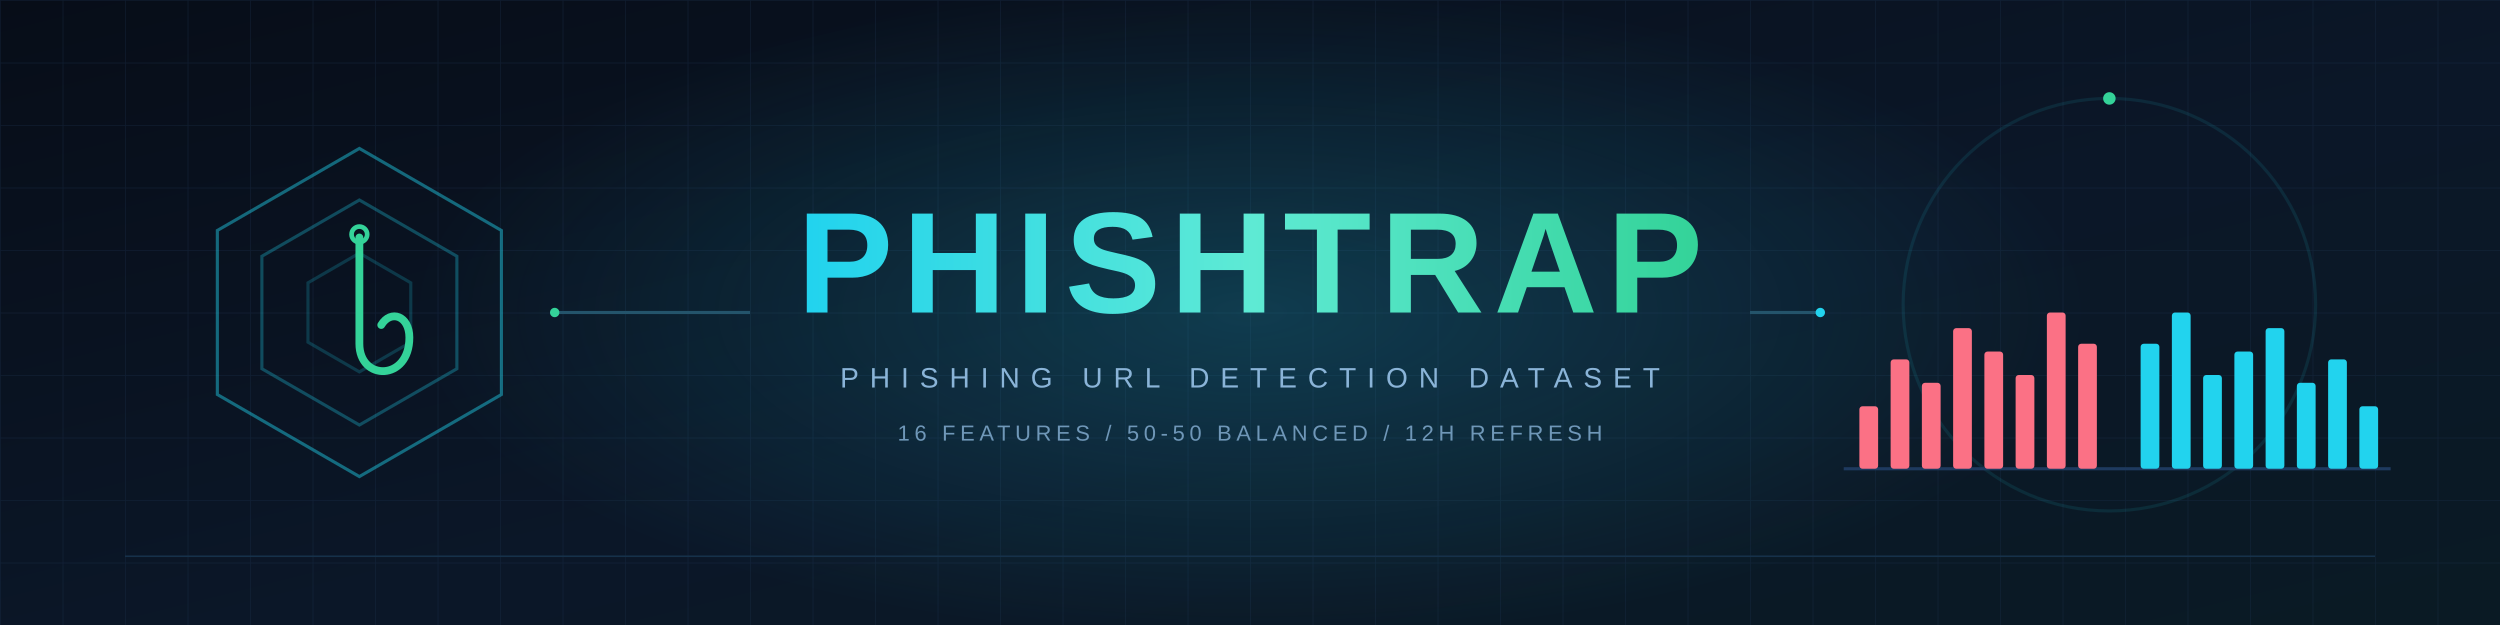
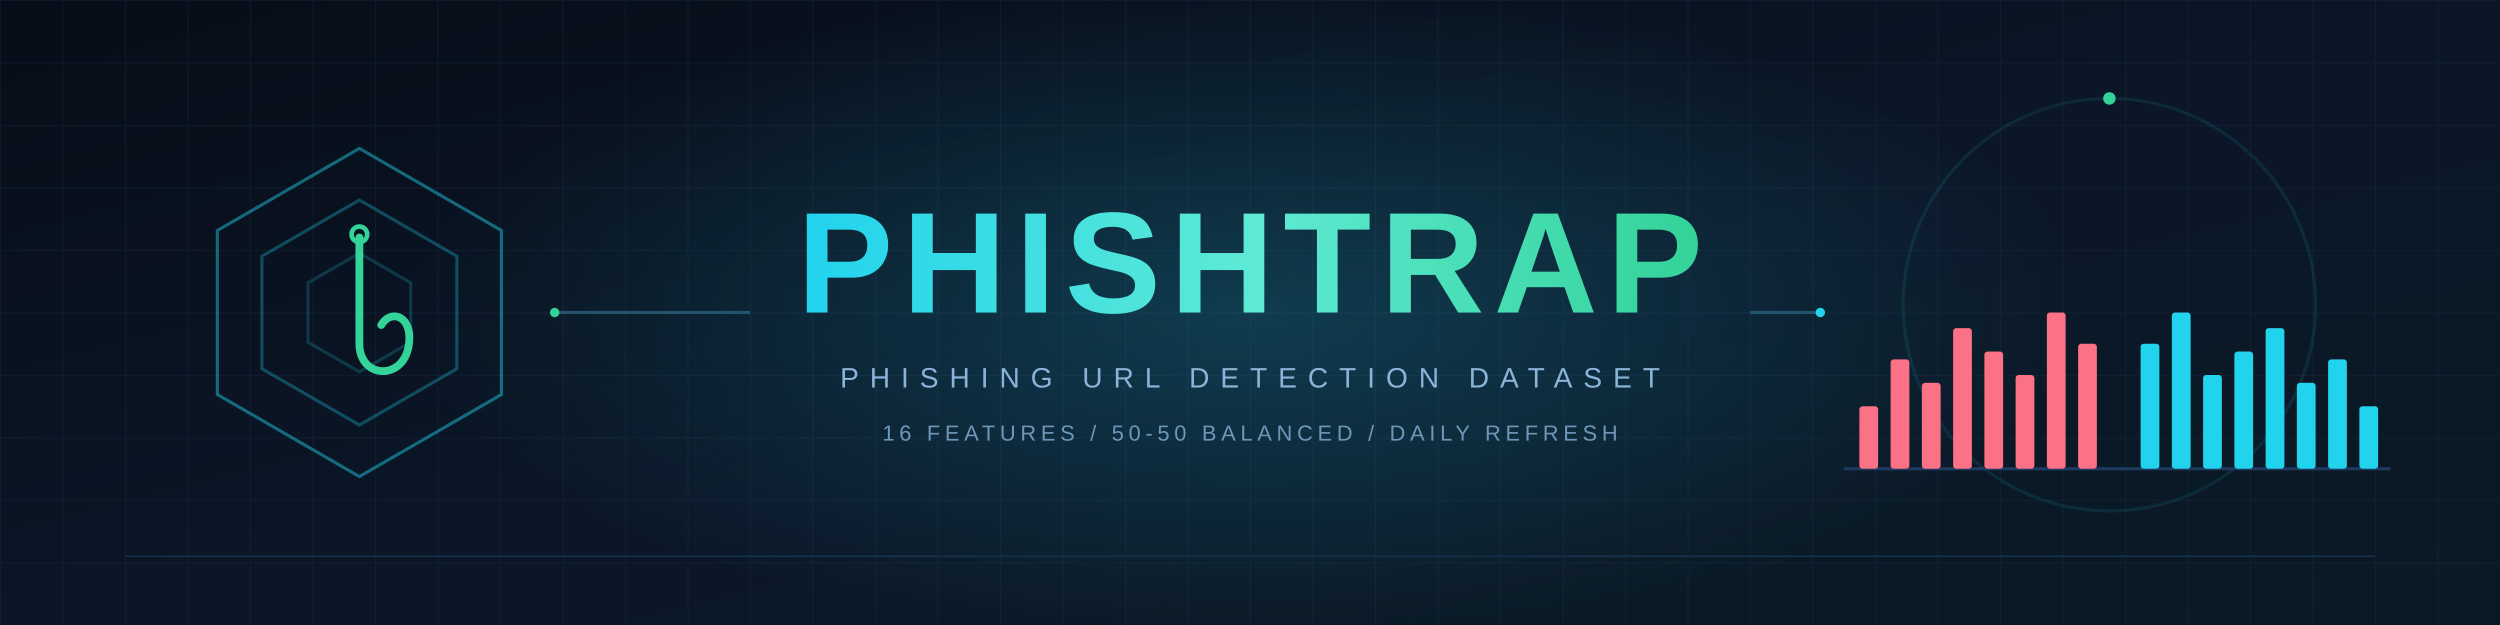
<svg xmlns="http://www.w3.org/2000/svg" width="1600" height="400" viewBox="0 0 1600 400" role="img" aria-label="PhishTrap banner">
  <defs>
    <linearGradient id="bg" x1="0" y1="0" x2="1" y2="1">
      <stop offset="0" stop-color="#070d18" />
      <stop offset="0.55" stop-color="#0b1728" />
      <stop offset="1" stop-color="#0a1a24" />
    </linearGradient>
    <linearGradient id="title" x1="0" y1="0" x2="1" y2="0">
      <stop offset="0" stop-color="#22d3ee" />
      <stop offset="0.5" stop-color="#5eead4" />
      <stop offset="1" stop-color="#34d399" />
    </linearGradient>
    <radialGradient id="glow">
      <stop offset="0" stop-color="#22d3ee" stop-opacity="0.20" />
      <stop offset="1" stop-color="#22d3ee" stop-opacity="0" />
    </radialGradient>
    <pattern id="grid" width="40" height="40" patternUnits="userSpaceOnUse">
      <path d="M40 0H0V40" fill="none" stroke="#1d3450" stroke-opacity="0.35" stroke-width="1" />
    </pattern>
  </defs>
  <rect width="1600" height="400" fill="url(#bg)" />
  <rect width="1600" height="400" fill="url(#grid)" />
  <ellipse cx="800" cy="200" rx="540" ry="210" fill="url(#glow)" />
  <line x1="355" y1="200" x2="480" y2="200" stroke="#24546b" stroke-width="2" />
  <circle cx="355" cy="200" r="3" fill="#34d399" />
  <line x1="1120" y1="200" x2="1165" y2="200" stroke="#24546b" stroke-width="2" />
  <circle cx="1165" cy="200" r="3" fill="#22d3ee" />
  <g fill="none" stroke="#22d3ee" stroke-opacity="0.45" stroke-width="2">
    <polygon points="230,95 320.9,147.5 320.9,252.5 230,305 139.1,252.5 139.1,147.5" />
    <polygon points="230,128 292.4,164 292.4,236 230,272 167.6,236 167.6,164" stroke-opacity="0.30" />
    <polygon points="230,162 262.9,181 262.9,219 230,238 197.1,219 197.1,181" stroke-opacity="0.20" />
  </g>
  <path d="M230 152 L230 220 C230 244 262 244 262 216 C262 202 250 198 244 208" fill="none" stroke="#34d399" stroke-width="5" stroke-linecap="round" />
  <circle cx="230" cy="150" r="5" fill="none" stroke="#34d399" stroke-width="3" />
  <text x="800" y="200" text-anchor="middle" font-family="'Trebuchet MS','Segoe UI',Arial,sans-serif" font-size="92" font-weight="700" letter-spacing="6" fill="url(#title)">PHISHTRAP</text>
  <text x="800" y="248" text-anchor="middle" font-family="'Trebuchet MS','Segoe UI',Arial,sans-serif" font-size="18" letter-spacing="7" fill="#8ab4d8">PHISHING URL DETECTION DATASET</text>
-   <text x="800" y="282" text-anchor="middle" font-family="'Trebuchet MS','Segoe UI',Arial,sans-serif" font-size="14" letter-spacing="3" fill="#6f97b8">16 FEATURES / 50-50 BALANCED / 12H REFRESH</text>
+   <text x="800" y="282" text-anchor="middle" font-family="'Trebuchet MS','Segoe UI',Arial,sans-serif" font-size="14" letter-spacing="3" fill="#6f97b8">16 FEATURES / 50-50 BALANCED / DAILY REFRESH</text>
  <circle cx="1350" cy="195" r="132" fill="none" stroke="#22d3ee" stroke-opacity="0.10" stroke-width="2" />
  <circle cx="1350" cy="63" r="4" fill="#34d399" />
  <line x1="1180" y1="300" x2="1530" y2="300" stroke="#1e3a5f" stroke-width="2" />
  <g fill="#fb7185">
    <rect x="1190" y="260" width="12" height="40" rx="2" />
    <rect x="1210" y="230" width="12" height="70" rx="2" />
    <rect x="1230" y="245" width="12" height="55" rx="2" />
    <rect x="1250" y="210" width="12" height="90" rx="2" />
    <rect x="1270" y="225" width="12" height="75" rx="2" />
    <rect x="1290" y="240" width="12" height="60" rx="2" />
    <rect x="1310" y="200" width="12" height="100" rx="2" />
    <rect x="1330" y="220" width="12" height="80" rx="2" />
  </g>
  <g fill="#22d3ee">
    <rect x="1370" y="220" width="12" height="80" rx="2" />
    <rect x="1390" y="200" width="12" height="100" rx="2" />
    <rect x="1410" y="240" width="12" height="60" rx="2" />
    <rect x="1430" y="225" width="12" height="75" rx="2" />
    <rect x="1450" y="210" width="12" height="90" rx="2" />
    <rect x="1470" y="245" width="12" height="55" rx="2" />
    <rect x="1490" y="230" width="12" height="70" rx="2" />
    <rect x="1510" y="260" width="12" height="40" rx="2" />
  </g>
  <line x1="80" y1="356" x2="1520" y2="356" stroke="#16314a" stroke-width="1" />
</svg>
